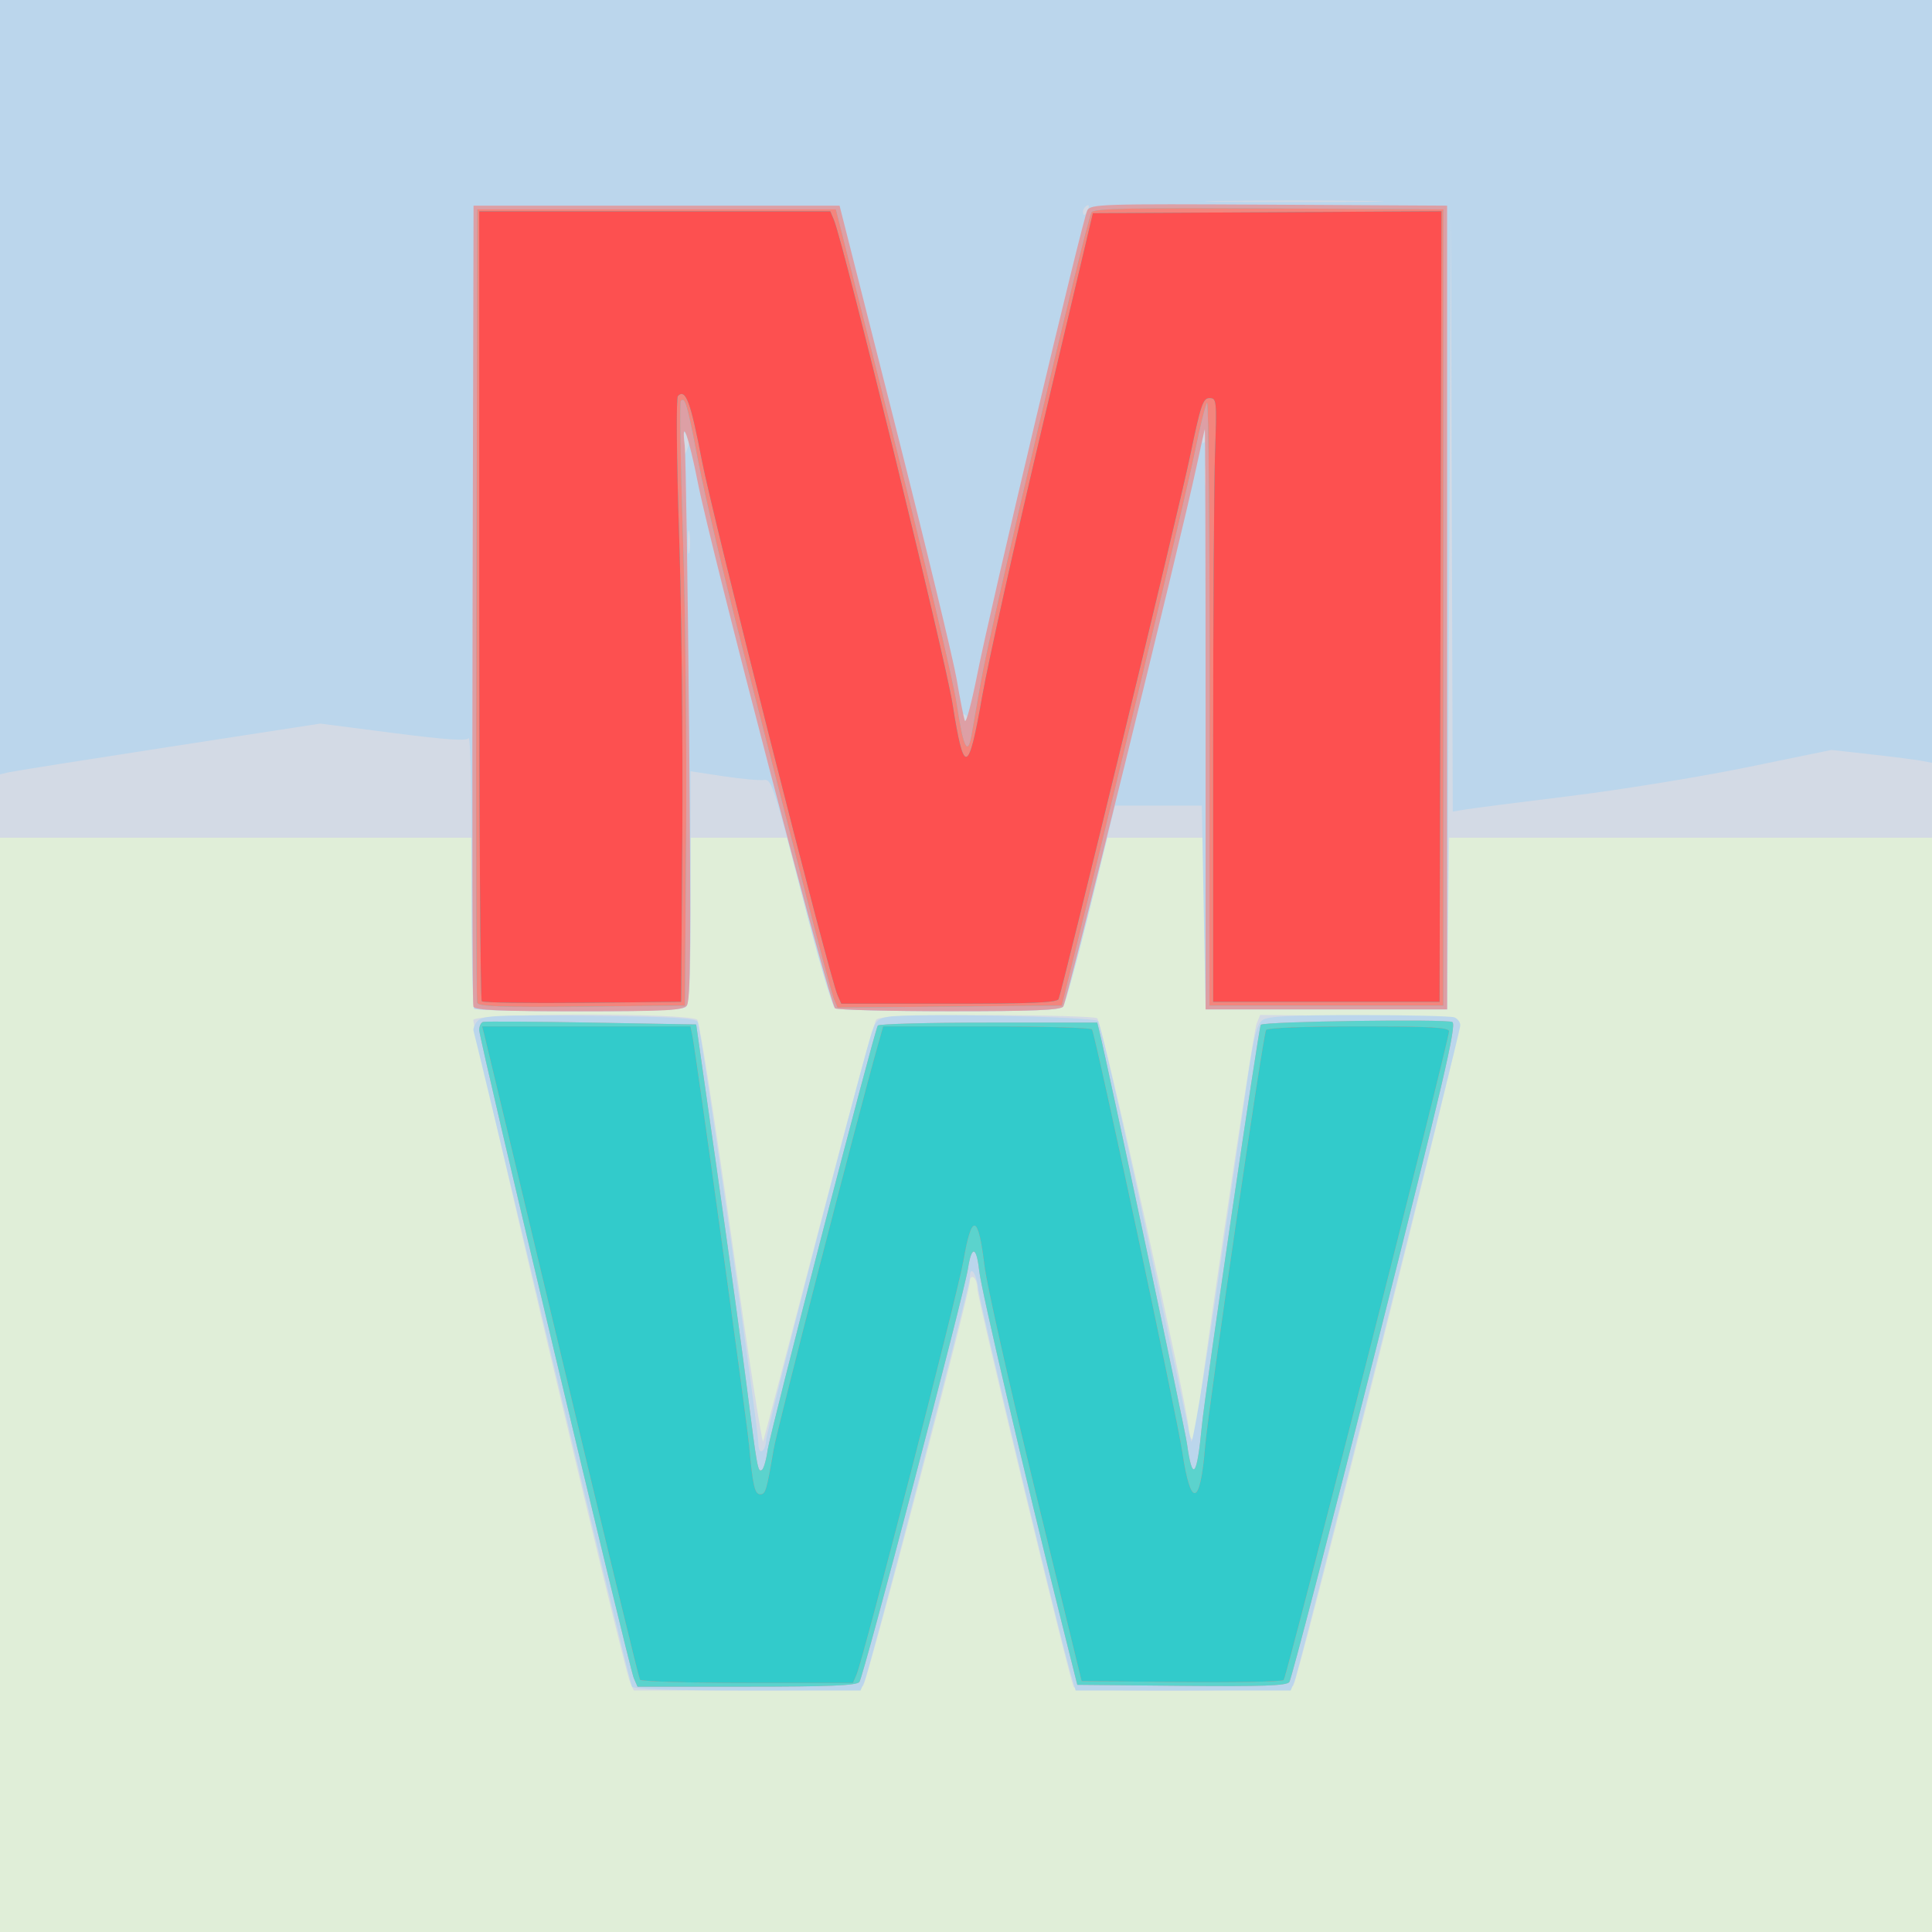
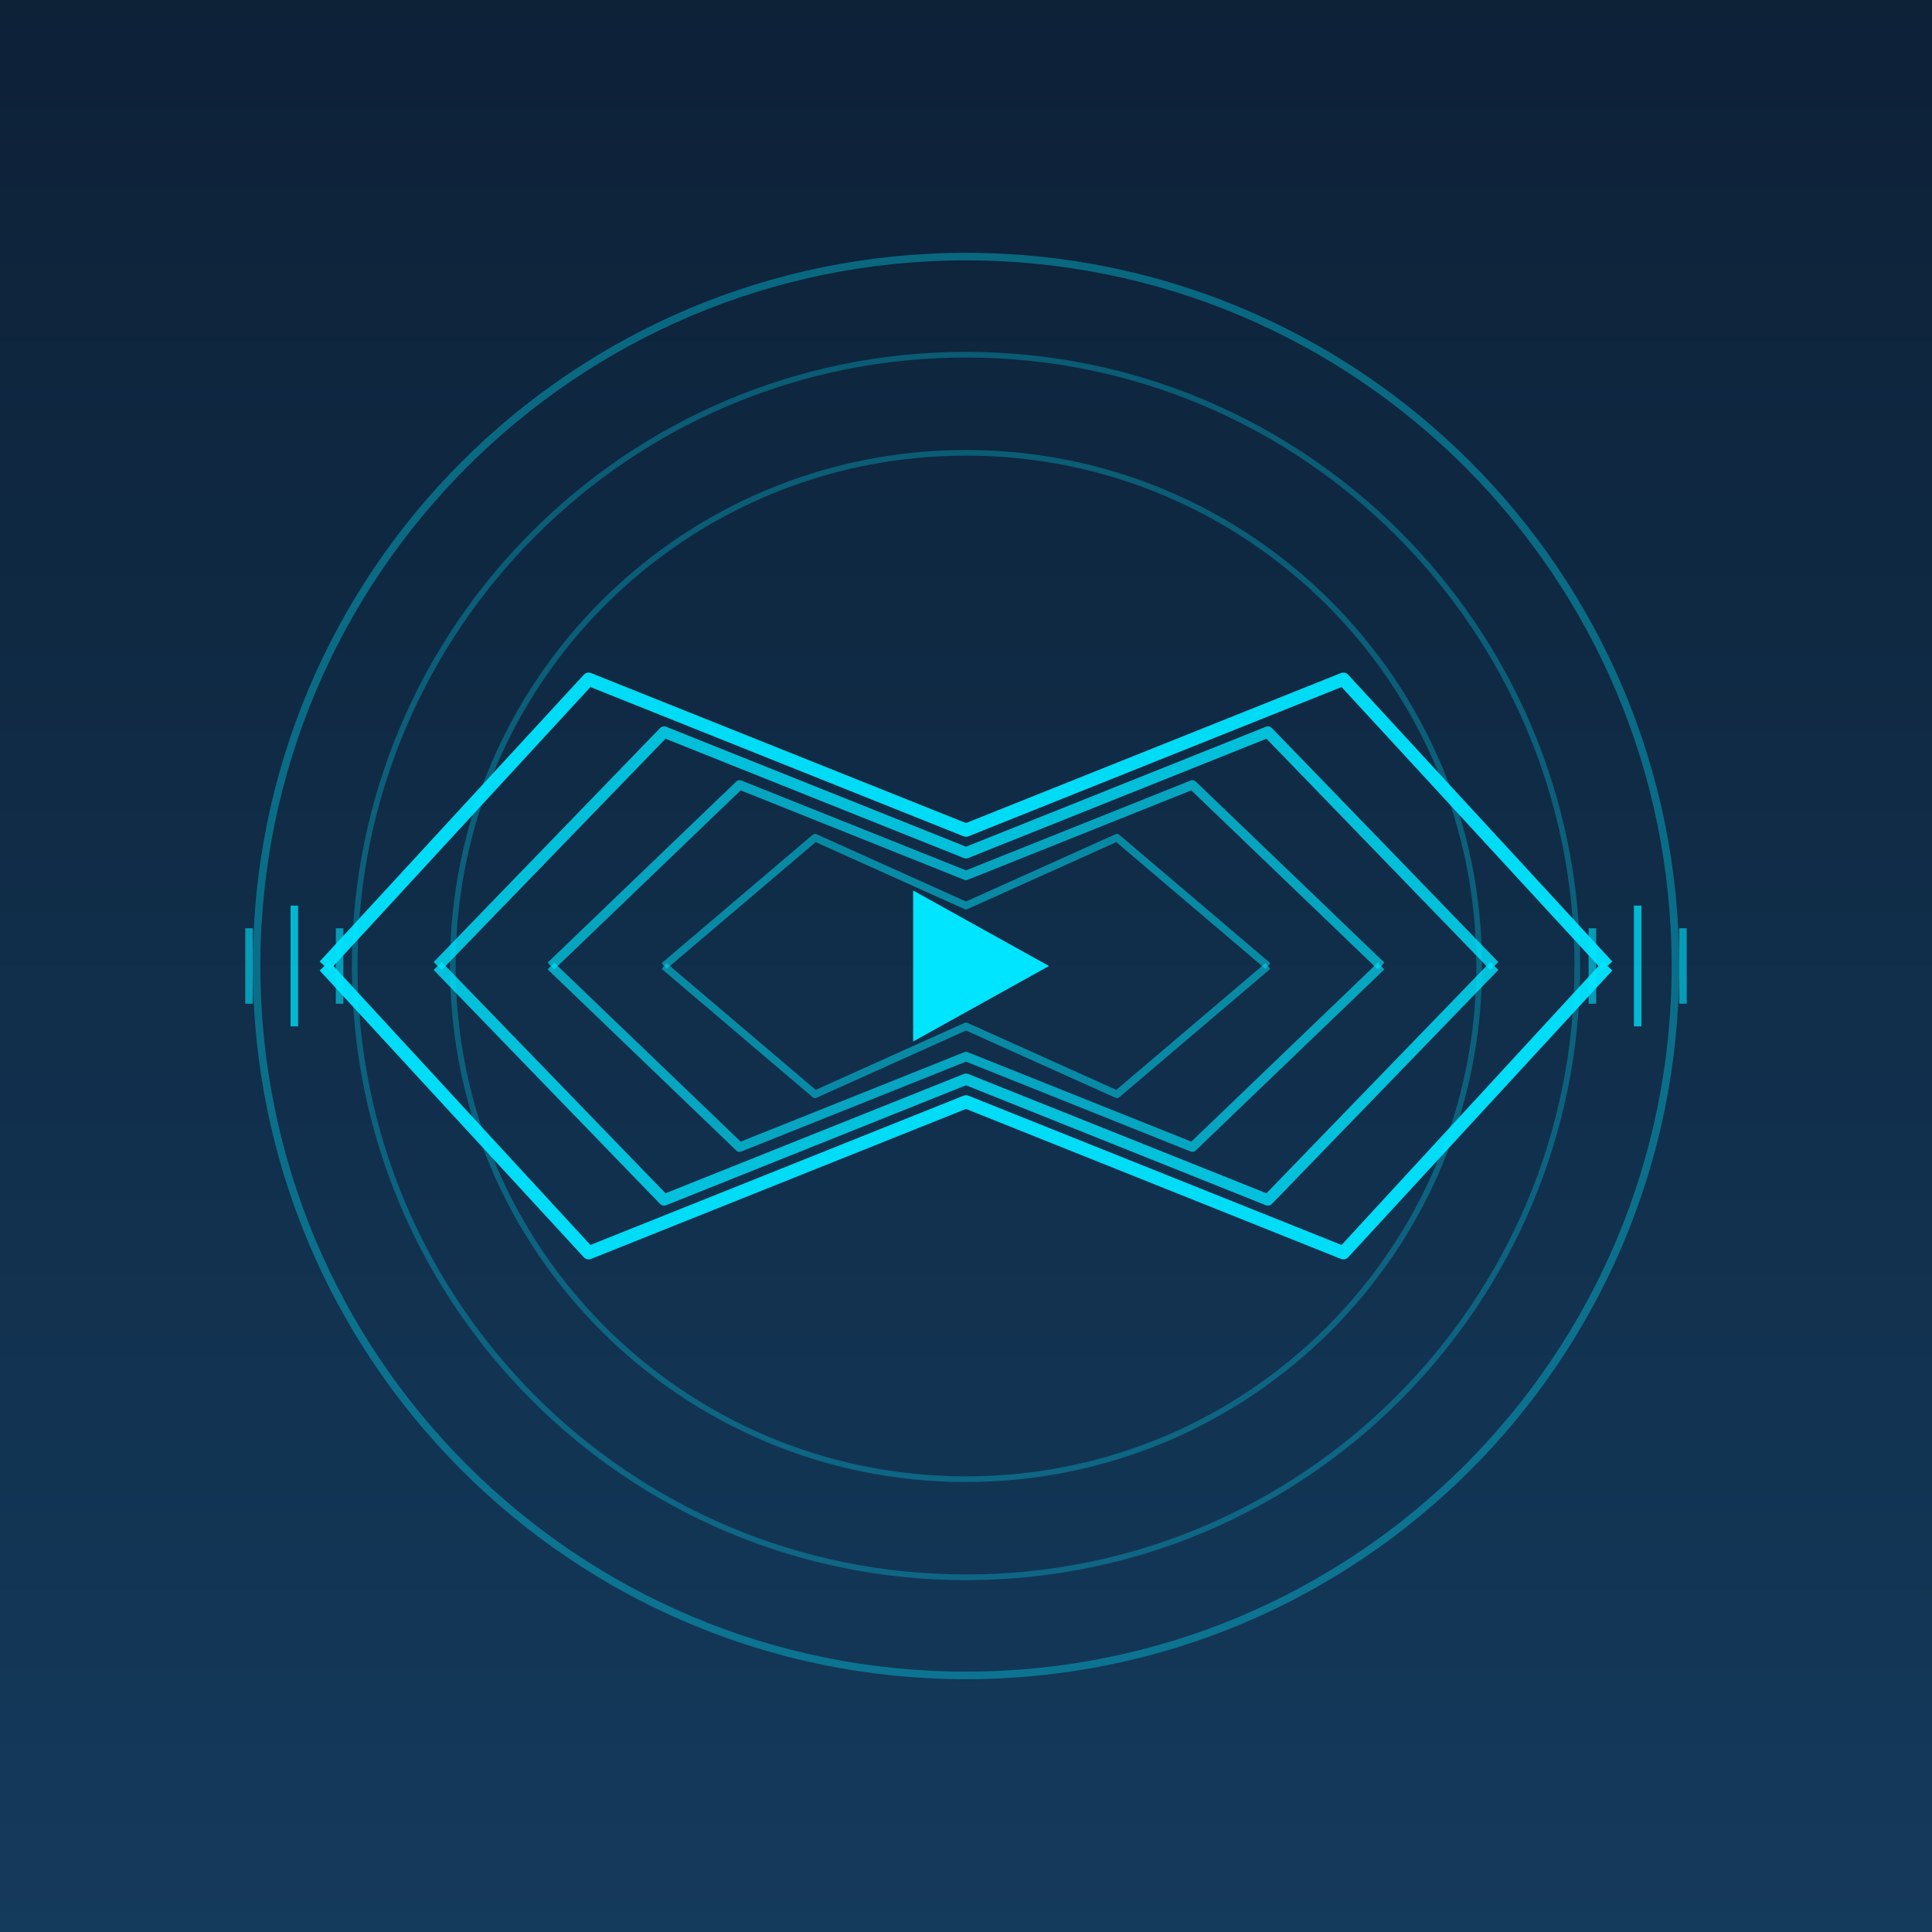
- <svg xmlns="http://www.w3.org/2000/svg" width="512" height="512" version="1.1" viewBox="0 0 512 512">
-   <path d="m0 256v-256h512v512h-512z" fill="#e0eed8" />
-   <path d="m166.96 445.75c-1.776-4.026-42.031-174.13-41.522-175.46 0.716-1.867 57.822-1.88 59.371-0.013 0.582 0.701 4.63 26.464 8.996 57.25 4.366 30.786 8.163 55.3 8.438 54.475s6.891-26.02 14.702-55.988c7.811-29.968 14.672-55.056 15.248-55.75 0.798-0.962 7.734-1.258 29.175-1.247 15.47 8e-3 28.701 0.379 29.402 0.824 1.234 0.783 24.226 103.98 24.226 108.74 0 1.268 0.45 2.583 1 2.923 0.568 0.351 1-0.495 1-1.957 0-4.359 15.028-105.9 16.03-108.31l0.942-2.267 26.264 0.267c25.971 0.264 26.267 0.29 26.569 2.405 0.351 2.462-42.646 173.22-44.092 175.11-1.168 1.525-57.234 1.834-58.169 0.321-0.985-1.594-25.544-103.13-25.544-105.61 0-1.291-0.45-2.626-1-2.966s-0.994 0.196-0.987 1.191c0.019 2.78-27.136 105.64-28.265 107.06-0.755 0.95-8.169 1.25-30.892 1.25h-29.899zm-41.298-178.42c-0.367-0.367-0.667-10.717-0.667-23v-22.333h-125v-222h512v222h-127.96l-0.269 22.75-0.269 22.75h-64l-0.269-22.75-0.269-22.75h-25.51l-5.365 21.75c-2.951 11.962-5.808 22.312-6.349 23-0.747 0.95-7.985 1.246-30.111 1.235-16.02-8e-3 -29.672-0.361-30.338-0.784-0.665-0.423-3.777-10.766-6.914-22.985l-5.704-22.216h-25.672v21.8c0 15.622-0.34 22.14-1.2 23-0.874 0.874-8.563 1.2-28.333 1.2-14.923 0-27.433-0.3-27.8-0.667z" fill="#d3dae5" />
-   <path d="m167.49 446.99c-0.343-0.555-9.831-39.593-21.084-86.75-11.253-47.157-20.655-86.29-20.892-86.961-0.238-0.672 0.275-1.929 1.14-2.794 1.37-1.37 5.173-1.535 29.495-1.279 21.947 0.231 28.098 0.579 28.745 1.628 0.822 1.332 16.104 107.6 16.103 111.98-4.8e-4 1.285 0.443 2.035 0.999 1.691 0.55-0.34 1.001-1.604 1.002-2.809 2e-3 -1.844 22.893-90.322 27.528-106.4 1.339-4.645 1.851-5.273 4.736-5.814 5.625-1.055 54.53-0.086 55.718 1.104 0.594 0.595 6.27 25.345 12.614 55 6.344 29.655 11.779 55.043 12.079 56.418 0.3 1.375 3.399-17.075 6.888-41s7.199-49.309 8.245-56.408c1.457-9.886 2.332-13.222 3.737-14.25 1.413-1.033 7.294-1.342 25.562-1.342 13.05 0 24.439 0.273 25.309 0.607 0.87 0.334 1.582 1.283 1.582 2.11 0 1.972-42.766 171.1-44.005 174.03l-0.952 2.25h-56.987l-1.506-5.25c-3.244-11.308-23.703-96.524-24.249-101-0.551-4.513-2.301-6.761-2.301-2.955 0 2.172-26.566 103.77-27.968 106.96l-0.989 2.25h-29.962c-19.088 0-30.189-0.366-30.586-1.01zm-41.827-179.66c-0.367-0.367-0.674-16.904-0.682-36.75-8e-3 -19.846-0.346-35.579-0.75-34.963-0.532 0.812-6.053 0.435-20.049-1.369l-19.315-2.488-40.185 6.193c-22.102 3.406-41.198 6.434-42.435 6.727l-2.25 0.533v-102.61-102.61h512v202.16l-2.75-0.526c-1.512-0.289-7.51-1.056-13.327-1.704l-10.577-1.178-22.423 4.603c-12.333 2.531-33.448 5.959-46.923 7.618s-25.962 3.264-27.75 3.568l-3.25 0.553-0.486-158.59-1.014 211h-64l-1-54h-23l-6.384 26c-3.511 14.3-6.829 26.562-7.372 27.25-0.751 0.949-7.993 1.246-30.116 1.235-16.02-8e-3 -29.666-0.358-30.325-0.776-0.658-0.419-4.692-14.281-8.963-30.805-7.151-27.665-7.928-30.017-9.803-29.702-1.12 0.188-5.974-0.254-10.787-0.982l-8.75-1.324v30.602c0 22.469-0.319 30.921-1.2 31.802-0.874 0.874-8.563 1.2-28.333 1.2-14.923 0-27.433-0.3-27.8-0.667zm130.52-77.55c-0.718-0.718-1.183-0.777-1.183-0.15 0 1.335 1.183 2.517 1.85 1.85 0.284-0.284-0.016-1.049-0.667-1.7zm-73.466-48.52c-0.23-1.52-0.424-0.514-0.432 2.236-7e-3 2.75 0.181 3.994 0.418 2.764s0.244-3.48 0.014-5zm136.99-17.514c-0.238-1.238-0.433-0.225-0.433 2.25s0.195 3.487 0.433 2.25c0.238-1.238 0.238-3.263 0-4.5zm-137.67-8.588c-0.74-1.267-0.962-0.712-0.937 2.338 0.029 3.498 0.15 3.707 0.97 1.662 0.591-1.474 0.579-2.952-0.033-4zm137.76-0.806c-0.291-1.375-0.543-1.123-0.97 0.97-0.372 1.825-0.233 2.482 0.393 1.856 0.533-0.533 0.793-1.805 0.576-2.826zm-31.413-58.908c0.341-0.89 0.174-1.291-0.393-0.941-0.544 0.336-0.989 1.034-0.989 1.552 0 1.438 0.717 1.121 1.382-0.611zm73.868-2.197c-10.588-0.162-27.912-0.162-38.5 0s-1.925 0.294 19.25 0.294 29.838-0.133 19.25-0.294z" fill="#bbd6ec" />
-   <path d="m167.97 444.75c-1.27-2.906-40.974-169.34-40.974-171.76 0-1.005 0.446-1.978 0.991-2.161 0.545-0.183 13.483-0.108 28.75 0.167l27.759 0.5 5.629 39.5c3.096 21.725 6.628 47.375 7.848 57 2.705 21.337 2.865 22.216 3.937 21.553 0.47-0.291 1.156-2.672 1.523-5.291 0.655-4.668 28.232-110.92 29.192-112.47 0.269-0.435 13.463-0.791 29.321-0.791h28.833l0.555 2.25c2.108 8.546 22.656 105.25 23.214 109.25 1.459 10.471 2.658 9.047 3.962-4.702 0.806-8.498 15.093-105.75 15.605-106.22 0.975-0.896 49.508-1.584 50.785-0.72 1.161 0.786-2.364 15.855-20.422 87.296-12.004 47.49-22.26 86.915-22.789 87.612-0.745 0.979-7.225 1.205-28.578 1l-27.615-0.266-4.135-16.5c-10.073-40.198-21.277-87.98-21.868-93.264-0.732-6.542-2.009-6.748-2.983-0.481-1.066 6.857-27.664 108.12-28.76 109.49-0.758 0.948-7.979 1.25-29.898 1.25h-28.899zm-42.513-178c-0.262-0.688-0.36-48.725-0.219-106.75l0.258-105.5h97l14.707 58c8.089 31.9 15.432 62.275 16.319 67.5 0.886 5.225 1.866 10.175 2.176 11 0.31 0.825 1.81-4.8 3.332-12.5 3.48-17.604 27.856-120.39 29.114-122.76 0.873-1.647 3.948-1.743 48.143-1.5l47.21 0.26v213h-64v-77.252c0-42.488-0.099-76.913-0.22-76.5-0.121 0.413-1.141 5.027-2.266 10.252-4.465 20.735-34.307 141.58-35.251 142.75-0.765 0.949-8.022 1.246-30.135 1.235-16.02-8e-3 -29.662-0.355-30.316-0.771-1.355-0.862-33.038-122.22-36.397-139.41-2.317-11.86-4.417-17.802-3.464-9.799 0.295 2.475 0.823 36.557 1.174 75.739 0.505 56.402 0.377 71.554-0.616 72.75-1.063 1.281-5.43 1.511-28.663 1.511-21.006 0-27.52-0.292-27.885-1.25z" fill="#dd9fa5" />
-   <path d="m167.97 444.75c-1.27-2.906-40.974-169.34-40.974-171.76 0-1.005 0.446-1.978 0.991-2.161 0.545-0.183 13.483-0.108 28.75 0.167l27.759 0.5 5.629 39.5c3.096 21.725 6.628 47.375 7.848 57 2.705 21.337 2.865 22.216 3.937 21.553 0.47-0.291 1.156-2.672 1.523-5.291 0.655-4.668 28.232-110.92 29.192-112.47 0.269-0.435 13.463-0.791 29.321-0.791h28.833l0.555 2.25c2.108 8.546 22.656 105.25 23.214 109.25 1.459 10.471 2.658 9.047 3.962-4.702 0.806-8.498 15.093-105.75 15.605-106.22 0.975-0.896 49.508-1.584 50.785-0.72 1.161 0.786-2.364 15.855-20.422 87.296-12.004 47.49-22.26 86.915-22.789 87.612-0.745 0.979-7.225 1.205-28.578 1l-27.615-0.266-4.135-16.5c-10.073-40.198-21.277-87.98-21.868-93.264-0.732-6.542-2.009-6.748-2.983-0.481-1.066 6.857-27.664 108.12-28.76 109.49-0.758 0.948-7.979 1.25-29.898 1.25h-28.899zm-41.507-178.98c-0.265-0.696-0.366-48.291-0.225-105.77l0.258-104.5h95l15.161 59.879c8.339 32.934 15.934 64.996 16.88 71.25 1.748 11.562 2.913 13.965 3.939 8.121 0.314-1.788 1.44-8.2 2.502-14.25 2.545-14.491 28.05-122.64 29.305-124.26 0.764-0.988 10.939-1.204 47.094-1l46.119 0.26v211h-62l0.058-80.258c0.032-44.142-0.274-79.917-0.678-79.5s-1.888 6.383-3.296 13.258c-2.175 10.62-18.581 79.093-31.507 131.5l-3.7 15-59.406 0.53-0.959-2.265c-0.527-1.246-4.177-14.865-8.11-30.265s-11.114-43.336-15.957-62.079c-4.843-18.744-10.173-41.192-11.844-49.885-2.998-15.598-3.529-17.441-4.693-16.277-0.326 0.326-0.068 16.488 0.574 35.917 0.641 19.429 1.02 55.35 0.842 79.825l-0.324 44.5-27.275 0.266c-21.281 0.208-27.381-0.012-27.758-1z" fill="#5bd3cd" />
-   <path d="m169.59 445.14c-0.292-0.472-9.502-38.385-20.468-84.25s-20.252-84.629-20.637-86.142l-0.7-2.75h55.179l0.477 2.25c0.9 4.247 14.479 102.25 15.068 108.75 0.965 10.646 1.501 13 2.959 13 1.414 0 1.679-0.89 3.581-12 0.912-5.328 22.206-87.91 27.527-106.75l1.482-5.25h27.413c15.077 0 27.638 0.364 27.913 0.809 0.939 1.52 22.555 102.66 23.933 111.99 2.224 15.047 4.772 14.447 6.055-1.427 0.789-9.764 15.322-109.06 16.161-110.42 0.345-0.558 10.474-0.951 24.529-0.951 19.019 0 23.941 0.268 23.941 1.304 0 2.419-42.987 171.08-43.815 171.91-0.451 0.451-12.681 0.699-27.178 0.552l-26.359-0.267-12.326-50.5c-6.779-27.775-12.814-54.55-13.41-59.5-1.668-13.84-3.393-14.231-5.622-1.274-1.422 8.263-26.477 105.26-28.29 109.52l-0.958 2.25h-27.962c-15.379 0-28.201-0.386-28.493-0.858zm-43.12-179.38c-0.265-0.696-0.366-48.291-0.225-105.77l0.258-104.5h95l15.161 59.879c8.339 32.934 15.934 64.996 16.88 71.25 1.748 11.562 2.913 13.965 3.939 8.121 0.314-1.788 1.44-8.2 2.502-14.25 2.545-14.491 28.05-122.64 29.305-124.26 0.764-0.988 10.939-1.204 47.094-1l46.119 0.26v211h-62l0.058-80.258c0.032-44.142-0.274-79.917-0.678-79.5s-1.888 6.383-3.296 13.258c-2.175 10.62-18.581 79.093-31.507 131.5l-3.7 15-59.406 0.53-0.959-2.265c-0.527-1.246-4.177-14.865-8.11-30.265s-11.114-43.336-15.957-62.079c-4.843-18.744-10.173-41.192-11.844-49.885-2.998-15.598-3.529-17.441-4.693-16.277-0.326 0.326-0.068 16.488 0.574 35.917 0.641 19.429 1.02 55.35 0.842 79.825l-0.324 44.5-27.275 0.266c-21.281 0.208-27.381-0.012-27.758-1z" fill="#f3857d" />
-   <path d="m169.59 445.14c-0.292-0.472-9.502-38.385-20.468-84.25s-20.252-84.629-20.637-86.142l-0.7-2.75h55.179l0.477 2.25c0.9 4.247 14.479 102.25 15.068 108.75 0.965 10.646 1.501 13 2.959 13 1.414 0 1.679-0.89 3.581-12 0.912-5.328 22.206-87.91 27.527-106.75l1.482-5.25h27.413c15.077 0 27.638 0.364 27.913 0.809 0.939 1.52 22.555 102.66 23.933 111.99 2.224 15.047 4.772 14.447 6.055-1.427 0.789-9.764 15.322-109.06 16.161-110.42 0.345-0.558 10.474-0.951 24.529-0.951 19.019 0 23.941 0.268 23.941 1.304 0 2.419-42.987 171.08-43.815 171.91-0.451 0.451-12.681 0.699-27.178 0.552l-26.359-0.267-12.326-50.5c-6.779-27.775-12.814-54.55-13.41-59.5-1.668-13.84-3.393-14.231-5.622-1.274-1.422 8.263-26.477 105.26-28.29 109.52l-0.958 2.25h-27.962c-15.379 0-28.201-0.386-28.493-0.858zm-41.905-179.79c-0.376-0.376-0.683-47.633-0.683-105.02v-104.33h93.043l0.944 2.25c2.567 6.121 29.509 116.03 31.437 128.25 3.035 19.227 4.209 18.929 7.875-2 1.541-8.8 8.771-41.2 16.066-72l13.263-56 92.382-0.52-0.509 209.52h-60v-65.5c0-36.025 0.224-72.025 0.498-80 0.478-13.923 0.42-14.5-1.47-14.5-1.735 0-2.349 1.838-5.178 15.5-2.776 13.403-33.511 140.32-34.813 143.75-0.364 0.96-7.104 1.25-29.027 1.25h-28.553l-0.985-2.25c-2.224-5.081-33.099-126.77-35.998-141.89-2.954-15.399-4.283-18.956-6.32-16.919-0.484 0.484-0.346 16.613 0.314 36.708 0.647 19.715 1.032 55.646 0.854 79.846l-0.322 44-26.067 0.266c-14.337 0.146-26.374-0.041-26.75-0.417z" fill="#32cbcb" />
-   <path d="m127.68 265.35c-0.376-0.376-0.683-47.633-0.683-105.02v-104.33h93.043l0.944 2.25c2.567 6.121 29.509 116.03 31.437 128.25 3.035 19.227 4.209 18.929 7.875-2 1.541-8.8 8.771-41.2 16.066-72l13.263-56 92.382-0.52-0.509 209.52h-60v-65.5c0-36.025 0.224-72.025 0.498-80 0.478-13.923 0.42-14.5-1.47-14.5-1.735 0-2.349 1.838-5.178 15.5-2.776 13.403-33.511 140.32-34.813 143.75-0.364 0.96-7.104 1.25-29.027 1.25h-28.553l-0.985-2.25c-2.224-5.081-33.099-126.77-35.998-141.89-2.954-15.399-4.283-18.956-6.32-16.919-0.484 0.484-0.346 16.613 0.314 36.708 0.647 19.715 1.032 55.646 0.854 79.846l-0.322 44-26.067 0.266c-14.337 0.146-26.374-0.041-26.75-0.417z" fill="#fd5050" />
+ <svg xmlns="http://www.w3.org/2000/svg" viewBox="0 0 512 512" width="512" height="512">
+   <defs>
+     <linearGradient id="bgGrad" x1="0%" y1="0%" x2="0%" y2="100%">
+       <stop offset="0%" stop-color="#0D2137" />
+       <stop offset="100%" stop-color="#143A5C" />
+     </linearGradient>
+   </defs>
+   <rect x="0" y="0" width="512" height="512" fill="url(#bgGrad)" />
+   <circle cx="256" cy="256" r="188" fill="none" stroke="#00E5FF" stroke-width="2" opacity="0.35" />
+   <circle cx="256" cy="256" r="162" fill="none" stroke="#00E5FF" stroke-width="1.5" opacity="0.28" />
+   <circle cx="256" cy="256" r="136" fill="none" stroke="#00E5FF" stroke-width="1.5" opacity="0.28" />
+   <path d="M 86 256 L 156 180 L 256 220 L 356 180 L 426 256" fill="none" stroke="#00E5FF" stroke-width="3.5" opacity="0.95" stroke-linejoin="round" />
+   <path d="M 86 256 L 156 332 L 256 292 L 356 332 L 426 256" fill="none" stroke="#00E5FF" stroke-width="3.5" opacity="0.95" stroke-linejoin="round" />
+   <path d="M 116 256 L 176 194 L 256 226 L 336 194 L 396 256" fill="none" stroke="#00E5FF" stroke-width="3" opacity="0.8" stroke-linejoin="round" />
+   <path d="M 116 256 L 176 318 L 256 286 L 336 318 L 396 256" fill="none" stroke="#00E5FF" stroke-width="3" opacity="0.8" stroke-linejoin="round" />
+   <path d="M 146 256 L 196 208 L 256 232 L 316 208 L 366 256" fill="none" stroke="#00E5FF" stroke-width="2.5" opacity="0.65" stroke-linejoin="round" />
+   <path d="M 146 256 L 196 304 L 256 280 L 316 304 L 366 256" fill="none" stroke="#00E5FF" stroke-width="2.5" opacity="0.65" stroke-linejoin="round" />
+   <path d="M 176 256 L 216 222 L 256 240 L 296 222 L 336 256" fill="none" stroke="#00E5FF" stroke-width="2" opacity="0.5" stroke-linejoin="round" />
+   <path d="M 176 256 L 216 290 L 256 272 L 296 290 L 336 256" fill="none" stroke="#00E5FF" stroke-width="2" opacity="0.5" stroke-linejoin="round" />
+   <polygon points="242,236 242,276 278,256" fill="#00E5FF" />
+   <line x1="66" y1="246" x2="66" y2="266" stroke="#00E5FF" stroke-width="2" opacity="0.6" />
+   <line x1="78" y1="240" x2="78" y2="272" stroke="#00E5FF" stroke-width="2" opacity="0.75" />
+   <line x1="90" y1="246" x2="90" y2="266" stroke="#00E5FF" stroke-width="2" opacity="0.6" />
+   <line x1="422" y1="246" x2="422" y2="266" stroke="#00E5FF" stroke-width="2" opacity="0.6" />
+   <line x1="434" y1="240" x2="434" y2="272" stroke="#00E5FF" stroke-width="2" opacity="0.75" />
+   <line x1="446" y1="246" x2="446" y2="266" stroke="#00E5FF" stroke-width="2" opacity="0.6" />
</svg>
